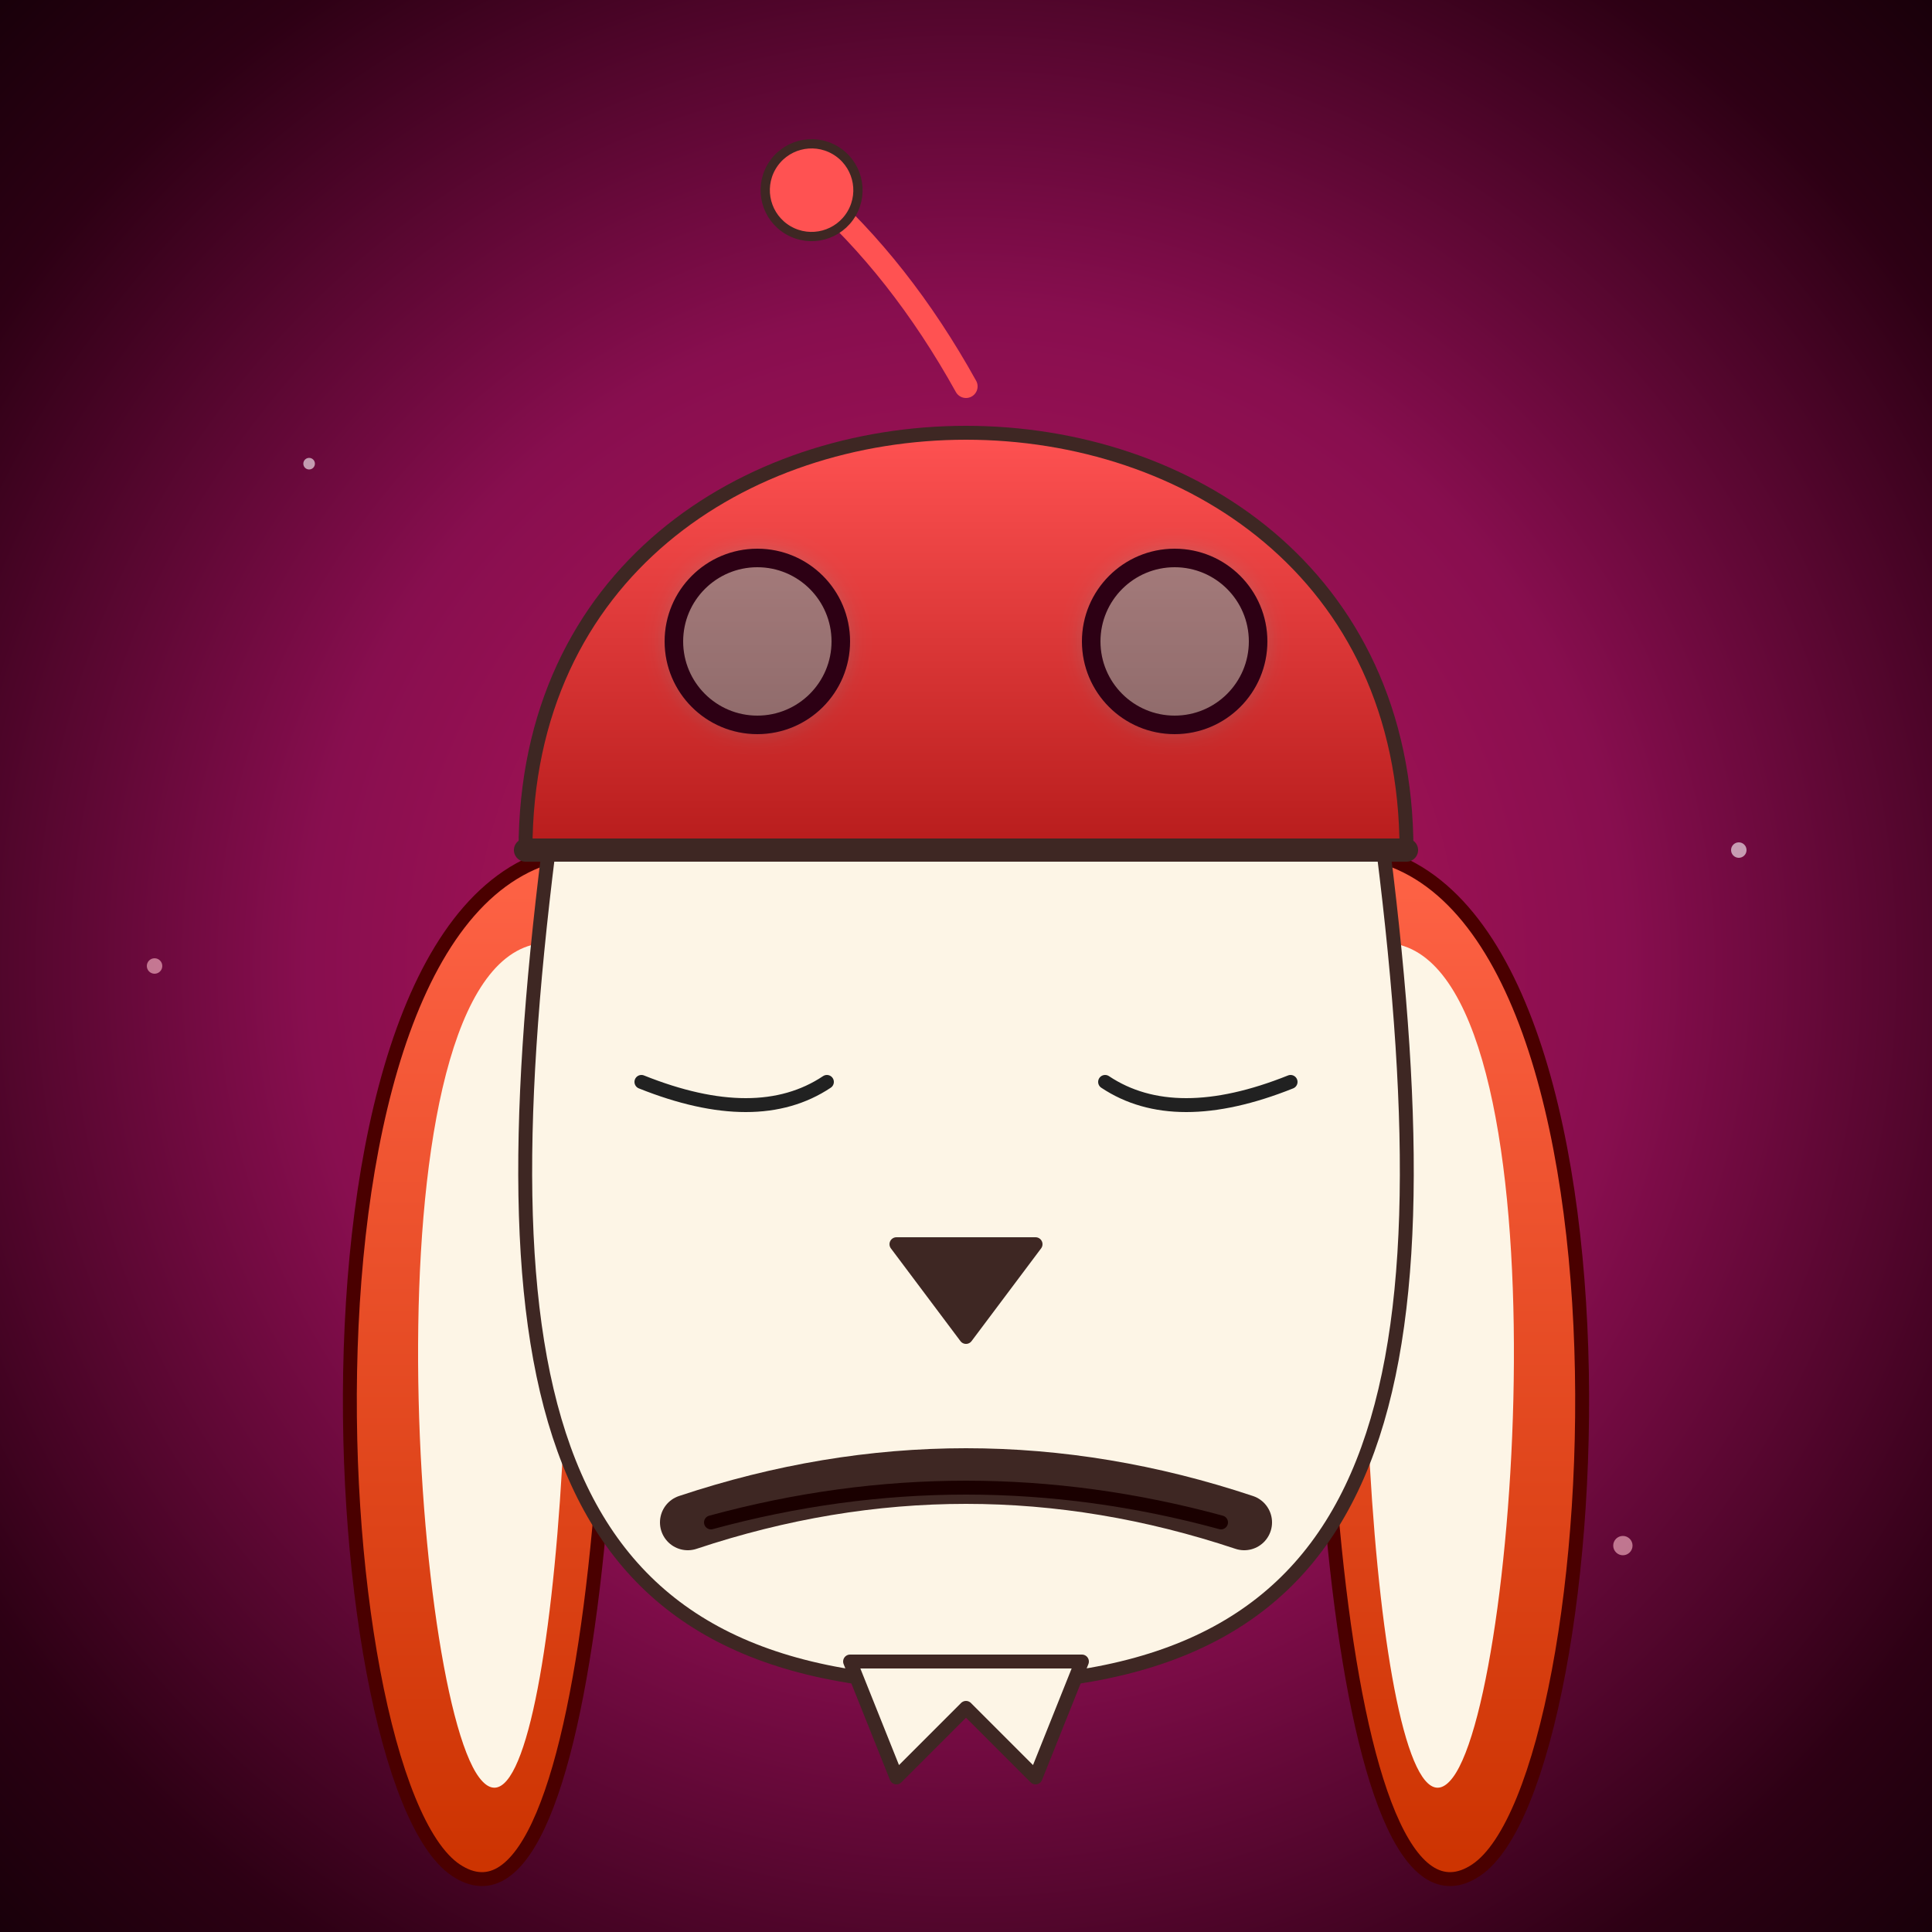
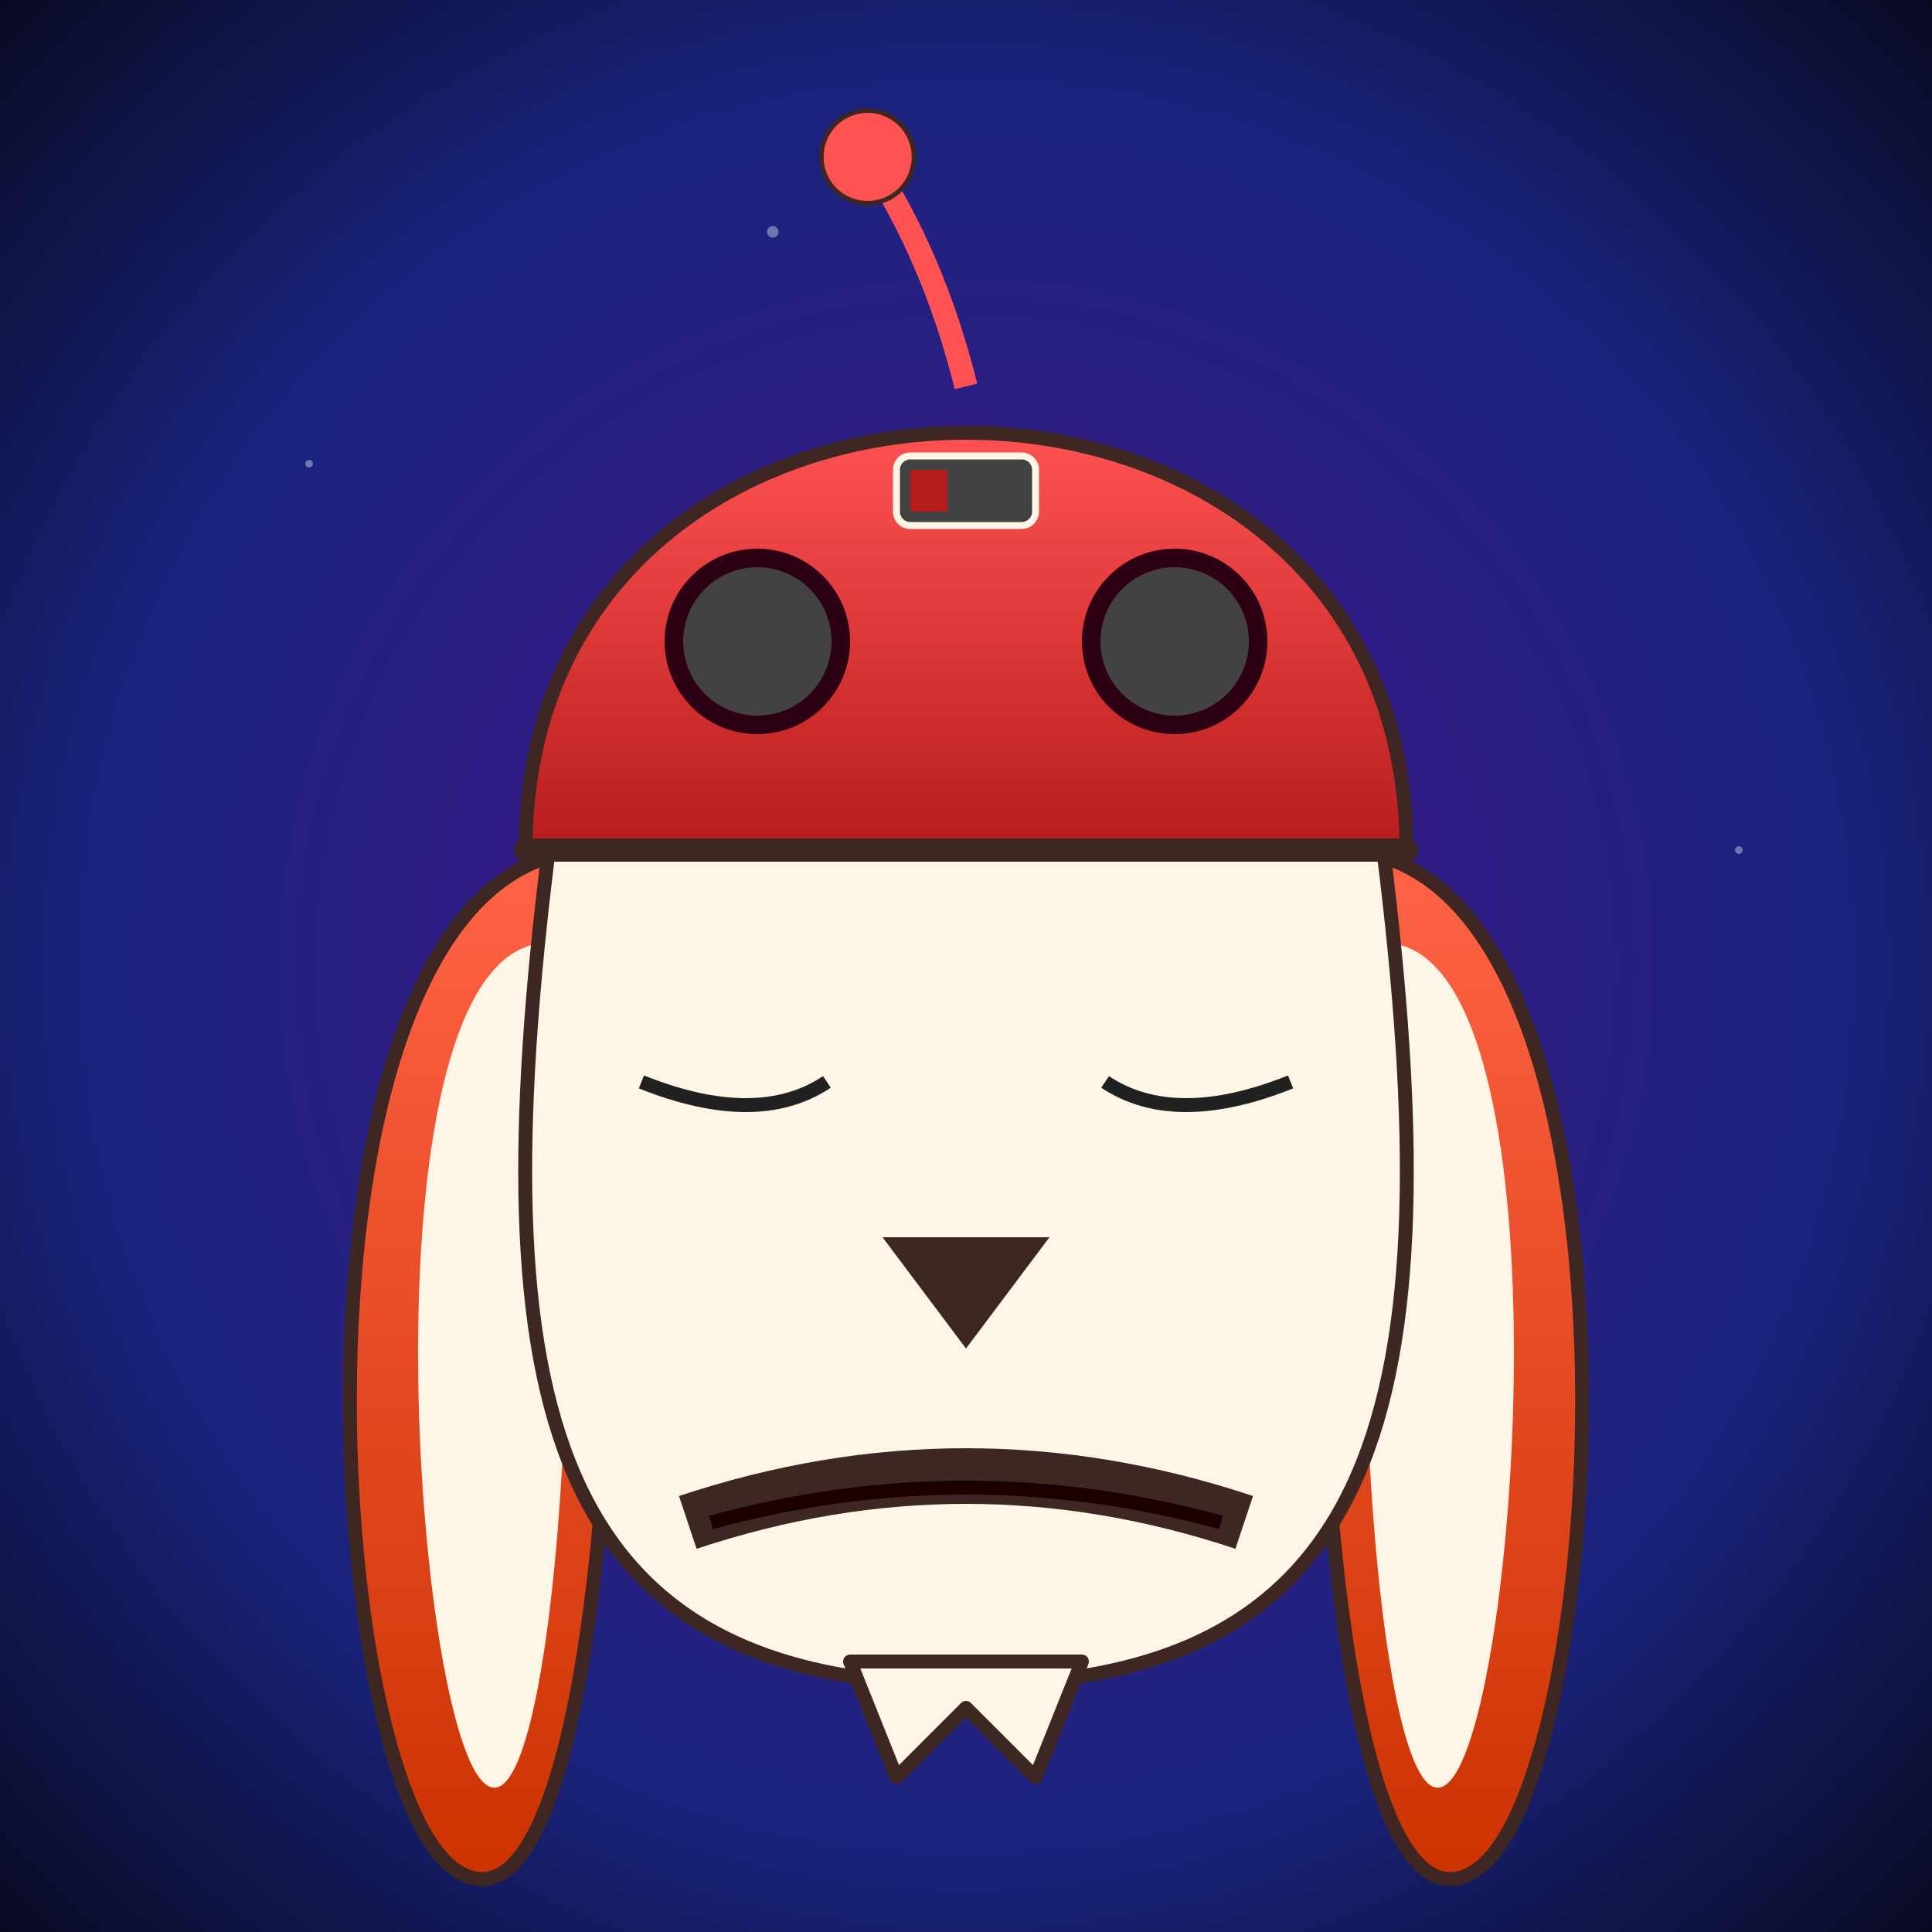
<svg xmlns="http://www.w3.org/2000/svg" viewBox="0 0 500 500" width="100%" height="100%">
  <defs>
-     <radialGradient id="spaceBg" cx="50%" cy="50%" r="75%">
-       <stop offset="0%" stop-color="#C2185B" />
-       <stop offset="45%" stop-color="#880E4F" />
-       <stop offset="80%" stop-color="#2D0014" />
-       <stop offset="100%" stop-color="#0F0005" />
+     <radialGradient id="spaceBgSleeping" cx="50%" cy="50%" r="75%">
+       <stop offset="0%" stop-color="#4A148C" />
+       <stop offset="60%" stop-color="#1A237E" />
+       <stop offset="100%" stop-color="#05050F" />
    </radialGradient>
    <linearGradient id="helmetGrad" x1="0%" y1="0%" x2="0%" y2="100%">
      <stop offset="0%" stop-color="#FF5252" />
      <stop offset="100%" stop-color="#B71C1C" />
    </linearGradient>
    <linearGradient id="orangeFur" x1="0%" y1="0%" x2="0%" y2="100%">
      <stop offset="0%" stop-color="#FF6347" />
      <stop offset="100%" stop-color="#CC3300" />
    </linearGradient>
-     <filter id="cyanGlow" x="-50%" y="-50%" width="200%" height="200%">
-       <feGaussianBlur stdDeviation="3" result="blur" />
-       <feMerge>
-         <feMergeNode in="blur" />
-         <feMergeNode in="SourceGraphic" />
-       </feMerge>
-     </filter>
  </defs>
  <style>
-     .float-slow { transform-origin: 250px 250px; animation: float 8s infinite ease-in-out; }
-     .star1 { animation: twinkle 4s infinite alternate; }
-     .star2 { animation: twinkle 6s infinite alternate-reverse; }
-     @keyframes float { 0%, 100% { transform: translateY(0); } 50% { transform: translateY(-10px); } }
-     @keyframes twinkle { 0% { opacity: 0.1; transform: scale(0.8); } 100% { opacity: 0.6; transform: scale(1.1); } }
+     /* Langsame, tiefe Stasis-Atmung */
+     .stasis-head { transform-origin: 250px 250px; animation: stasis 10s infinite ease-in-out; }
+     /* Kristallines Funkeln im Hintergrund */
+     .crystal-star { animation: iceTwinkle 5s infinite alternate; }
+     @keyframes stasis { 0%, 100% { transform: scale(1); } 50% { transform: scale(0.98); } }
+     @keyframes iceTwinkle { 0% { opacity: 0.1; } 100% { opacity: 0.5; transform: scale(1.1); } }
  </style>
-   <rect width="500" height="500" fill="url(#spaceBg)" />
-   <g fill="#FFF" opacity="0.6">
-     <circle cx="80" cy="120" r="1.5" class="star1" />
-     <circle cx="40" cy="250" r="2" class="star2" fill="#FFC0CB" />
-     <circle cx="100" cy="380" r="1" class="star1" />
-     <circle cx="450" cy="220" r="2" class="star2" />
-     <circle cx="420" cy="400" r="2.5" class="star1" fill="#FFC0CB" />
+   <rect width="500" height="500" fill="url(#spaceBgSleeping)" />
+   <g fill="#E0F7FA" opacity="0.4">
+     <circle cx="80" cy="120" r="1" class="crystal-star" />
+     <circle cx="200" cy="60" r="1.5" class="crystal-star" />
+     <circle cx="450" cy="220" r="1" />
+     <circle cx="100" cy="380" r="1.2" class="crystal-star" />
  </g>
  <g transform="translate(-50, -20) scale(1.2)">
-     <g class="float-slow">
-       <path d="M 170 200 C 100 200, 110 400, 140 420 C 170 440, 180 300, 170 200 Z" fill="url(#orangeFur)" stroke="#4A0000" stroke-width="3" />
-       <path d="M 160 220 C 120 220, 130 380, 145 400 C 160 420, 170 300, 160 220 Z" fill="#FDF5E6" />
-       <path d="M 330 200 C 400 200, 390 400, 360 420 C 330 440, 320 300, 330 200 Z" fill="url(#orangeFur)" stroke="#4A0000" stroke-width="3" />
-       <path d="M 340 220 C 380 220, 370 380, 355 400 C 340 420, 330 300, 340 220 Z" fill="#FDF5E6" />
+     <g class="stasis-head">
+       <g>
+         <path d="M 170 200 C 100 200, 110 400, 140 420 C 170 440, 180 300, 170 200 Z" fill="url(#orangeFur)" stroke="#3E2723" stroke-width="3" />
+         <path d="M 160 220 C 120 220, 130 380, 145 400 C 160 420, 170 300, 160 220 Z" fill="#FDF5E6" />
+       </g>
+       <g>
+         <path d="M 330 200 C 400 200, 390 400, 360 420 C 330 440, 320 300, 330 200 Z" fill="url(#orangeFur)" stroke="#3E2723" stroke-width="3" />
+         <path d="M 340 220 C 380 220, 370 380, 355 400 C 340 420, 330 300, 340 220 Z" fill="#FDF5E6" />
+       </g>
      <path d="M 160 200 C 145 320, 160 380, 250 380 C 340 380, 355 320, 340 200 Z" fill="#FDF5E6" stroke="#3E2723" stroke-width="3" />
      <path d="M 225 375 L 235 400 L 250 385 L 265 400 L 275 375 Z" fill="#FDF5E6" stroke="#3E2723" stroke-width="3" stroke-linejoin="round" />
      <path d="M 155 200 C 155 80, 345 80, 345 200 Z" fill="url(#helmetGrad)" stroke="#3E2723" stroke-width="3" />
      <line x1="155" y1="200" x2="345" y2="200" stroke="#3E2723" stroke-width="5" stroke-linecap="round" />
-       <g transform="translate(250, 100) rotate(-60)">
-         <path d="M 0 0 Q 15 -25 20 -50" fill="none" stroke="#FF5252" stroke-width="5" stroke-linecap="round" />
-         <circle cx="20" cy="-50" r="10" fill="#FF5252" stroke="#3E2723" stroke-width="2" />
+       <g transform="translate(250, 100) rotate(-45)">
+         <path d="M 0 0 Q 15 -25 20 -50" fill="none" stroke="#FF5252" stroke-width="5" />
+         <circle cx="20" cy="-50" r="10" fill="#FF5252" stroke="#3E2723" />
      </g>
-       <path d="M 180 250 Q 205 260 220 250" fill="none" stroke="#212121" stroke-width="3" stroke-linecap="round" />
-       <path d="M 280 250 Q 295 260 320 250" fill="none" stroke="#212121" stroke-width="3" stroke-linecap="round" />
-       <path d="M 235 285 L 265 285 L 250 305 Z" fill="#3E2723" stroke="#3E2723" stroke-width="3" stroke-linejoin="round" />
-       <path d="M 190 345 Q 250 325 310 345" fill="none" stroke="#3E2723" stroke-width="12" stroke-linecap="round" />
-       <path d="M 195 345 Q 250 330 305 345" fill="none" stroke="#1A0000" stroke-width="3" stroke-linecap="round" />
+       <path d="M 180 250 Q 205 260 220 250" fill="none" stroke="#212121" stroke-width="3" />
+       <path d="M 280 250 Q 295 260 320 250" fill="none" stroke="#212121" stroke-width="3" />
+       <path d="M 235 285 L 265 285 L 250 305 Z" fill="#3E2723" stroke="#3E2723" stroke-width="3" />
+       <path d="M 190 345 Q 250 325 310 345" fill="none" stroke="#3E2723" stroke-width="12" />
+       <path d="M 195 345 Q 250 330 305 345" fill="none" stroke="#1A0000" stroke-width="3" />
      <g transform="translate(205, 155)">
-         <circle cx="0" cy="0" r="18" fill="#00FFFF" opacity="0.3" filter="url(#cyanGlow)" />
+         <circle cx="0" cy="0" r="18" fill="#424242" />
        <circle cx="0" cy="0" r="18" fill="none" stroke="#2D0014" stroke-width="4" />
      </g>
      <g transform="translate(295, 155)">
-         <circle cx="0" cy="0" r="18" fill="#00FFFF" opacity="0.3" filter="url(#cyanGlow)" />
+         <circle cx="0" cy="0" r="18" fill="#424242" />
        <circle cx="0" cy="0" r="18" fill="none" stroke="#2D0014" stroke-width="4" />
      </g>
+       <rect x="235" y="115" width="30" height="15" rx="3" fill="#424242" stroke="#FDF5E6" stroke-width="1.5" />
+       <rect x="238" y="118" width="8" height="9" fill="#B71C1C" />
    </g>
  </g>
</svg>
